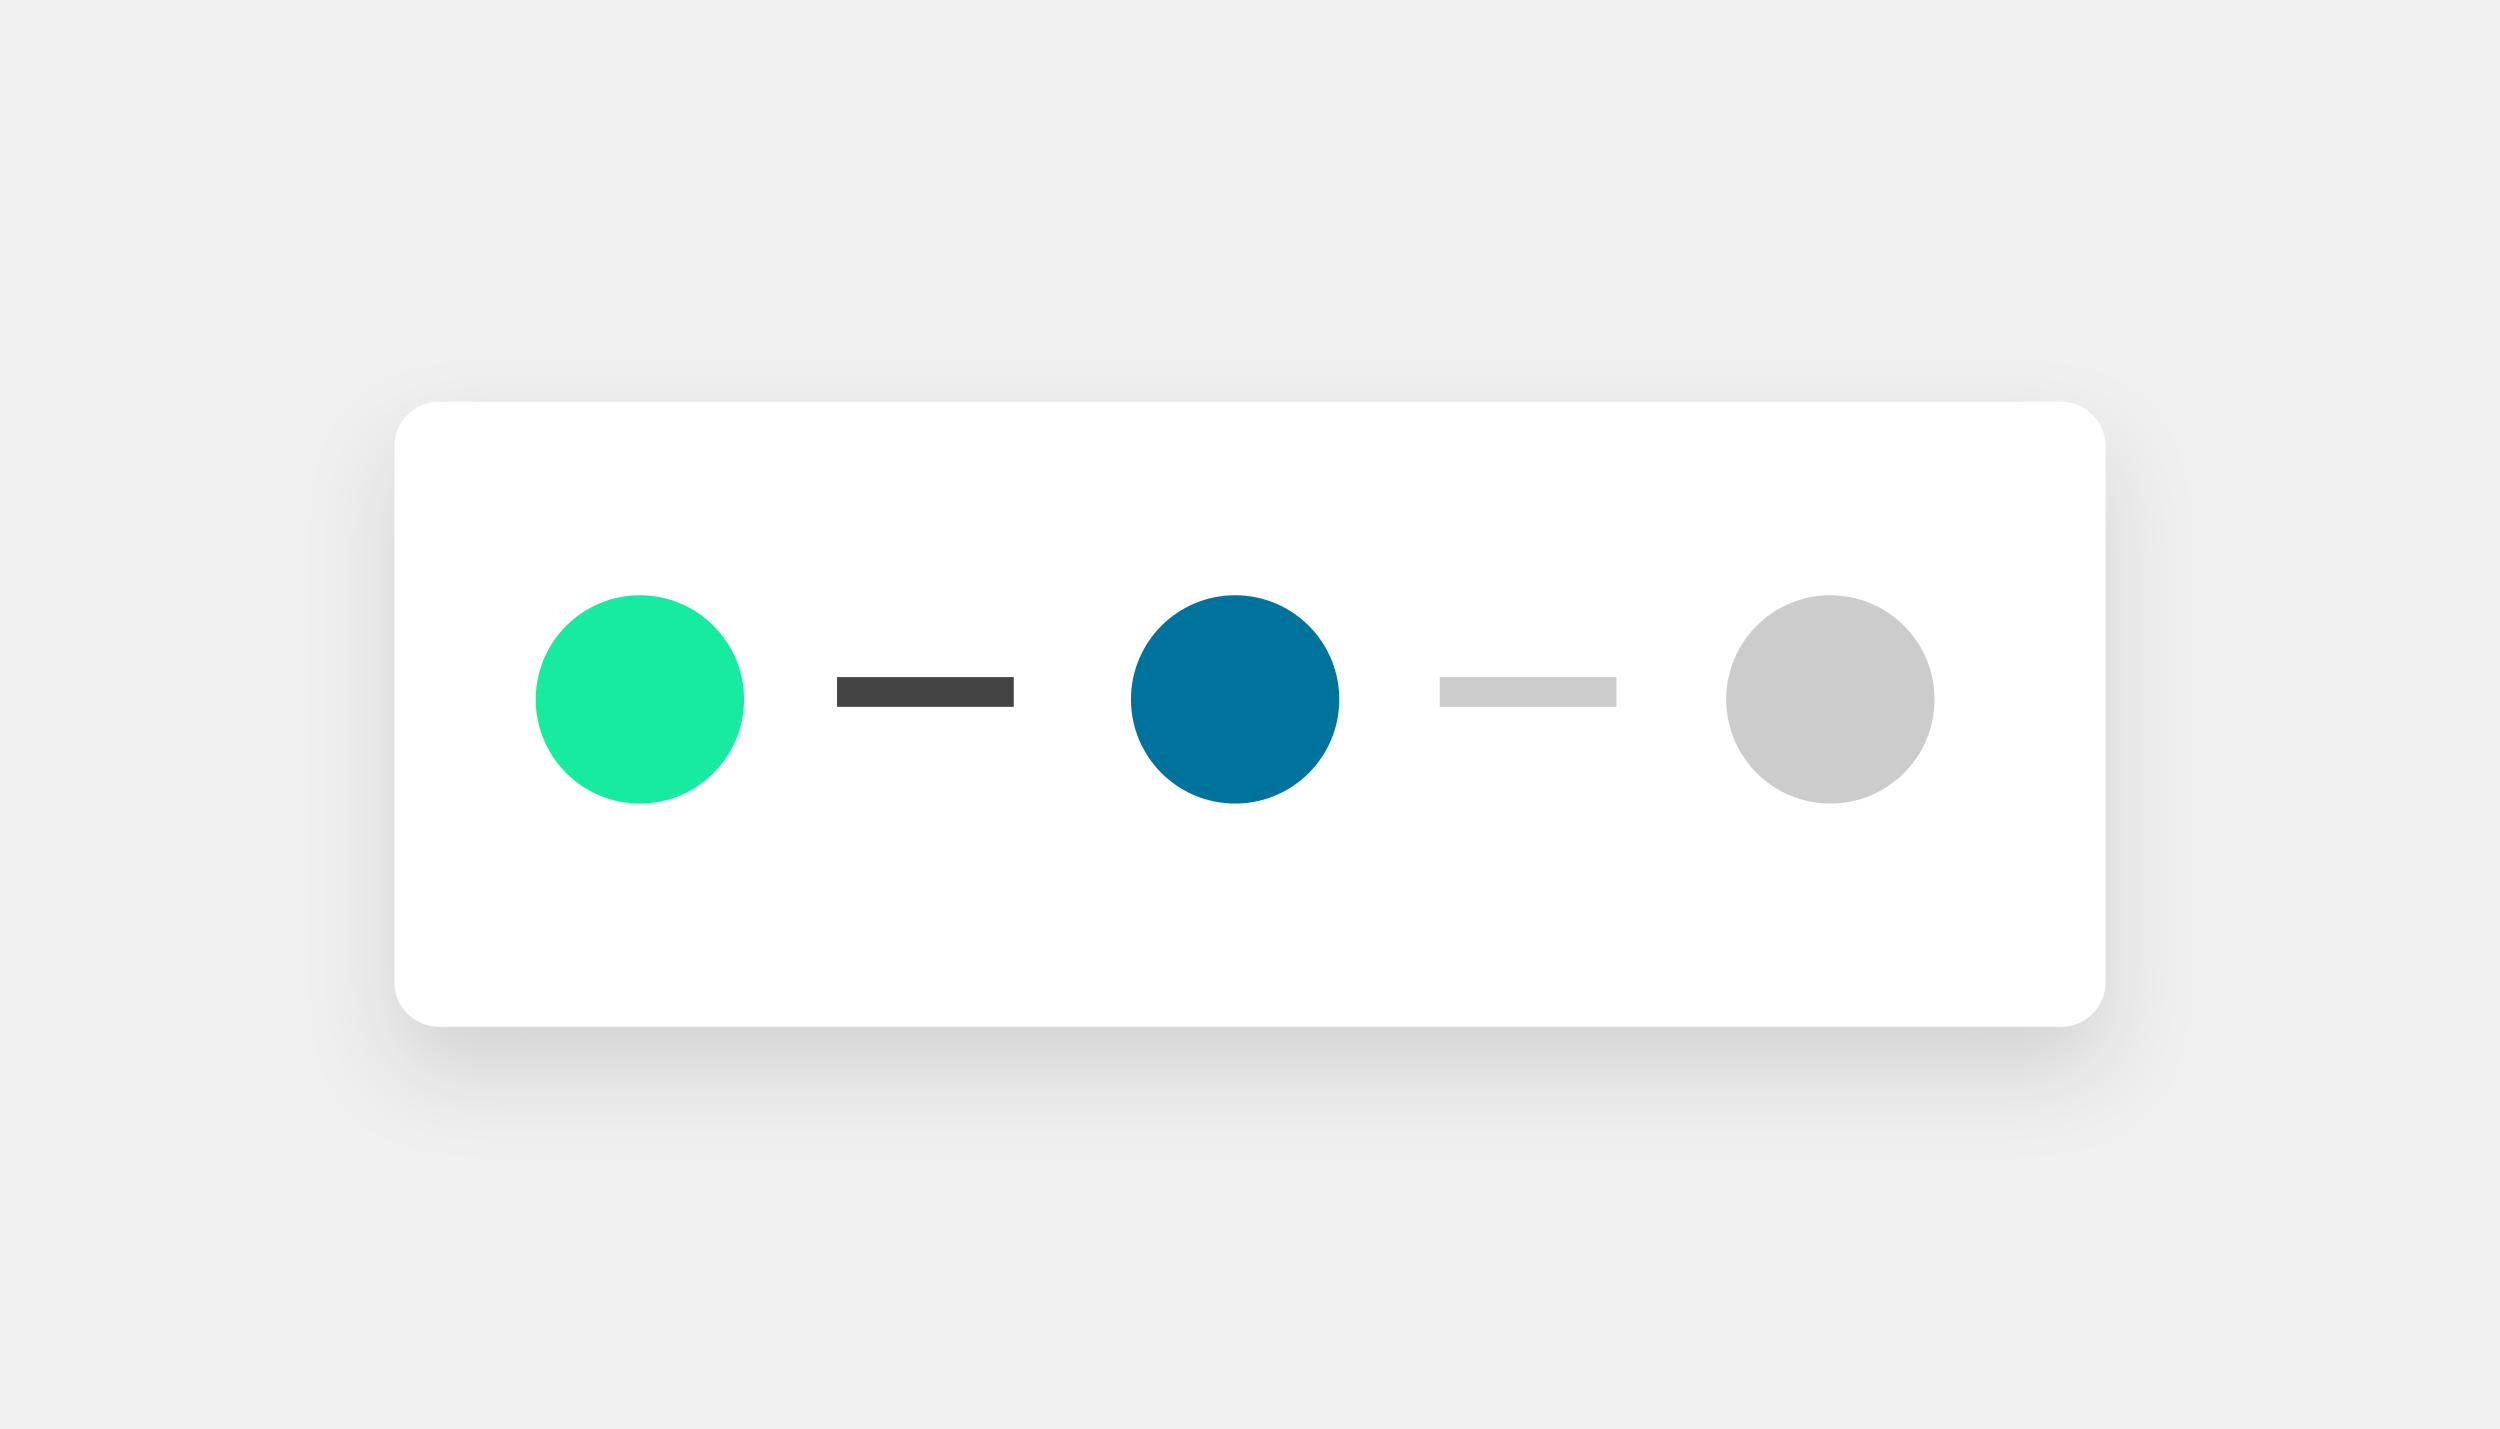
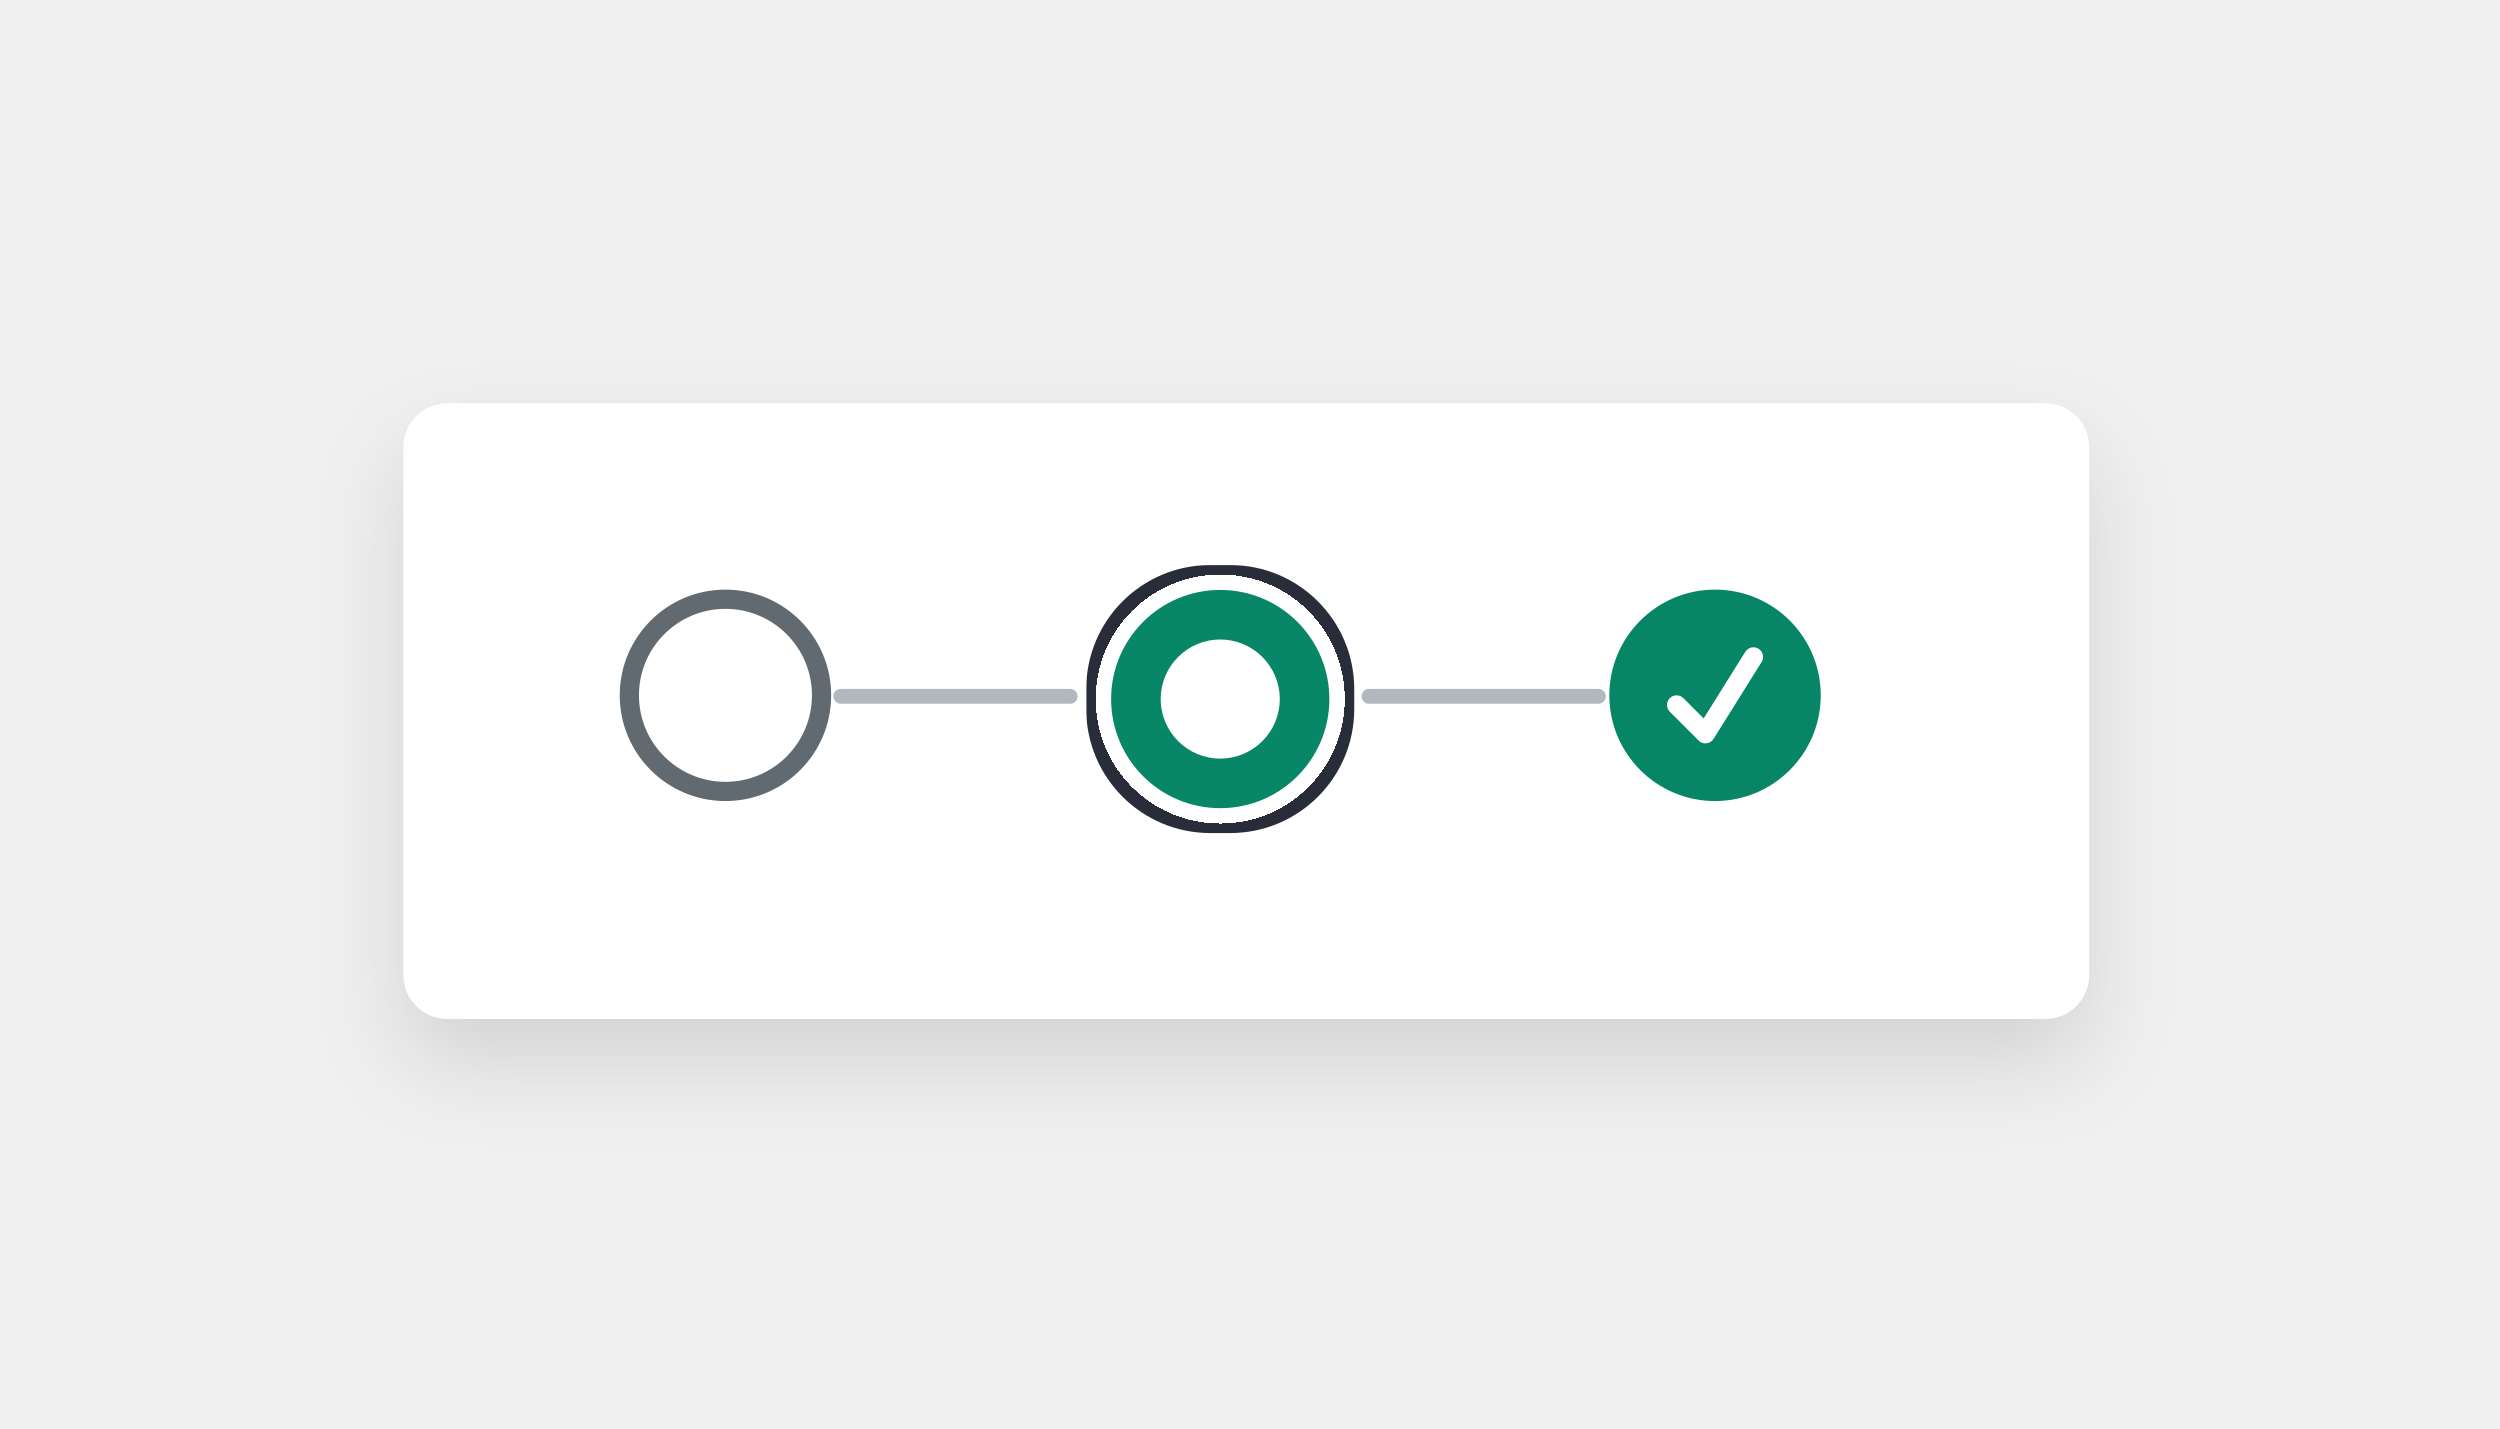
<svg xmlns="http://www.w3.org/2000/svg" width="336" height="192" viewBox="0 0 336 192" fill="none">
-   <g filter="url(#filter0_d)">
-     <path d="M53 60C53 56.686 55.686 54 59 54H277C280.314 54 283 56.686 283 60V132C283 135.314 280.314 138 277 138H59C55.686 138 53 135.314 53 132V60Z" fill="white" />
+   <g filter="url(#filter0_d_92_494)">
+     <path d="M54.211 60.11C54.211 56.846 56.858 54.199 60.122 54.199H274.878C278.143 54.199 280.789 56.846 280.789 60.11V131.041C280.789 134.306 278.143 136.952 274.878 136.952H60.122C56.858 136.952 54.211 134.306 54.211 131.041V60.11Z" fill="white" />
  </g>
-   <rect x="72" y="80" width="28" height="28" rx="14" fill="#17EBA0" />
-   <rect x="152" y="80" width="28" height="28" rx="14" fill="#00739D" />
-   <rect x="234" y="82" width="24" height="24" rx="12" fill="#CCCCCC" stroke="#CCCCCC" stroke-width="4" />
-   <path fill-rule="evenodd" clip-rule="evenodd" d="M136.25 95H112.5V91H136.25V95Z" fill="#444444" />
-   <path fill-rule="evenodd" clip-rule="evenodd" d="M217.25 95H193.5V91H217.25V95Z" fill="#CCCCCC" />
+   <rect x="112" y="92.586" width="32.828" height="2" rx="1" fill="#B1B9BE" />
+   <rect x="183" y="92.586" width="32.828" height="2" rx="1" fill="#B1B9BE" />
+   <path d="M148 93.953C148 85.117 155.163 77.953 164 77.953C172.837 77.953 180 85.117 180 93.953C180 102.79 172.837 109.953 164 109.953C155.163 109.953 148 102.79 148 93.953Z" fill="#068667" />
+   <path d="M178.667 93.953C178.667 102.053 172.1 108.619 164 108.619C155.9 108.619 149.333 102.053 149.333 93.953C149.333 85.853 155.9 79.286 164 79.286C172.1 79.286 178.667 85.853 178.667 93.953Z" fill="#068667" />
+   <path d="M172 93.953C172 98.371 168.418 101.953 164 101.953C159.582 101.953 156 98.371 156 93.953C156 89.535 159.582 85.953 164 85.953C168.418 85.953 172 89.535 172 93.953Z" fill="white" />
+   <g filter="url(#filter1_d_92_494)">
+     <mask id="path-9-outside-1_92_494" maskUnits="userSpaceOnUse" x="147.333" y="77.286" width="34" height="34" fill="black">
+       <rect fill="white" x="147.333" y="77.286" width="34" height="34" />
+       <path d="M149.333 93.953C149.333 85.853 155.9 79.286 164 79.286C172.1 79.286 178.667 85.853 178.667 93.953C178.667 102.053 172.1 108.619 164 108.619C155.9 108.619 149.333 102.053 149.333 93.953Z" />
+     </mask>
+     <path d="M149.333 93.953C149.333 85.853 155.9 79.286 164 79.286C172.1 79.286 178.667 85.853 178.667 93.953C178.667 102.053 172.1 108.619 164 108.619C155.9 108.619 149.333 102.053 149.333 93.953Z" fill="white" fill-opacity="0.01" shape-rendering="crispEdges" />
+     <path d="M164 108.619V106.619C157.004 106.619 151.333 100.948 151.333 93.953H149.333H147.333C147.333 103.158 154.795 110.619 164 110.619V108.619ZM178.667 93.953H176.667C176.667 100.948 170.996 106.619 164 106.619V108.619V110.619C173.205 110.619 180.667 103.158 180.667 93.953H178.667ZM164 79.286V81.286C170.996 81.286 176.667 86.957 176.667 93.953H178.667H180.667C180.667 84.748 173.205 77.286 164 77.286V79.286ZM164 79.286V77.286C154.795 77.286 147.333 84.748 147.333 93.953H149.333H151.333C151.333 86.957 157.004 81.286 164 81.286V79.286Z" fill="white" mask="url(#path-9-outside-1_92_494)" />
+   </g>
+   <path fill-rule="evenodd" clip-rule="evenodd" d="M230.5 79.245C238.347 79.245 244.708 85.606 244.708 93.454C244.708 101.3 238.347 107.662 230.5 107.662C222.653 107.662 216.292 101.3 216.292 93.454C216.292 85.606 222.653 79.245 230.5 79.245Z" fill="#068667" />
+   <path d="M234.572 87.602C234.95 86.997 235.747 86.814 236.352 87.192C236.956 87.57 237.139 88.367 236.761 88.972L230.303 99.305C230.095 99.638 229.745 99.858 229.355 99.903C228.963 99.948 228.573 99.812 228.295 99.533L224.42 95.658C223.916 95.154 223.916 94.336 224.42 93.832C224.924 93.327 225.742 93.327 226.247 93.832L228.972 96.558L234.572 87.602Z" fill="white" />
+   <path fill-rule="evenodd" clip-rule="evenodd" d="M97.5 79.245C105.347 79.245 111.708 85.606 111.708 93.454C111.708 101.3 105.347 107.662 97.5 107.662C89.653 107.662 83.292 101.3 83.292 93.454C83.292 85.606 89.653 79.245 97.5 79.245ZM97.5 81.829C91.08 81.829 85.875 87.033 85.875 93.454C85.875 99.874 91.08 105.078 97.5 105.078C103.92 105.078 109.125 99.874 109.125 93.454C109.125 87.033 103.92 81.829 97.5 81.829Z" fill="#606A70" />
  <defs>
-     <filter id="filter0_d" x="41" y="48" width="254" height="108" filterUnits="userSpaceOnUse" color-interpolation-filters="sRGB">
+     <filter id="filter0_d_92_494" x="42.211" y="48.199" width="250.577" height="106.753" filterUnits="userSpaceOnUse" color-interpolation-filters="sRGB">
      <feFlood flood-opacity="0" result="BackgroundImageFix" />
-       <feColorMatrix in="SourceAlpha" type="matrix" values="0 0 0 0 0 0 0 0 0 0 0 0 0 0 0 0 0 0 127 0" />
+       <feColorMatrix in="SourceAlpha" type="matrix" values="0 0 0 0 0 0 0 0 0 0 0 0 0 0 0 0 0 0 127 0" result="hardAlpha" />
      <feOffset dy="6" />
      <feGaussianBlur stdDeviation="6" />
      <feColorMatrix type="matrix" values="0 0 0 0 0 0 0 0 0 0 0 0 0 0 0 0 0 0 0.12 0" />
-       <feBlend mode="normal" in2="BackgroundImageFix" result="effect1_dropShadow" />
-       <feBlend mode="normal" in="SourceGraphic" in2="effect1_dropShadow" result="shape" />
+       <feBlend mode="normal" in2="BackgroundImageFix" result="effect1_dropShadow_92_494" />
+       <feBlend mode="normal" in="SourceGraphic" in2="effect1_dropShadow_92_494" result="shape" />
+     </filter>
+     <filter id="filter1_d_92_494" x="145.333" y="75.286" width="37.333" height="37.333" filterUnits="userSpaceOnUse" color-interpolation-filters="sRGB">
+       <feFlood flood-opacity="0" result="BackgroundImageFix" />
+       <feColorMatrix in="SourceAlpha" type="matrix" values="0 0 0 0 0 0 0 0 0 0 0 0 0 0 0 0 0 0 127 0" result="hardAlpha" />
+       <feMorphology radius="2" operator="dilate" in="SourceAlpha" result="effect1_dropShadow_92_494" />
+       <feOffset />
+       <feComposite in2="hardAlpha" operator="out" />
+       <feColorMatrix type="matrix" values="0 0 0 0 0.161 0 0 0 0 0.176 0 0 0 0 0.227 0 0 0 1 0" />
+       <feBlend mode="normal" in2="BackgroundImageFix" result="effect1_dropShadow_92_494" />
+       <feBlend mode="normal" in="SourceGraphic" in2="effect1_dropShadow_92_494" result="shape" />
    </filter>
  </defs>
</svg>
